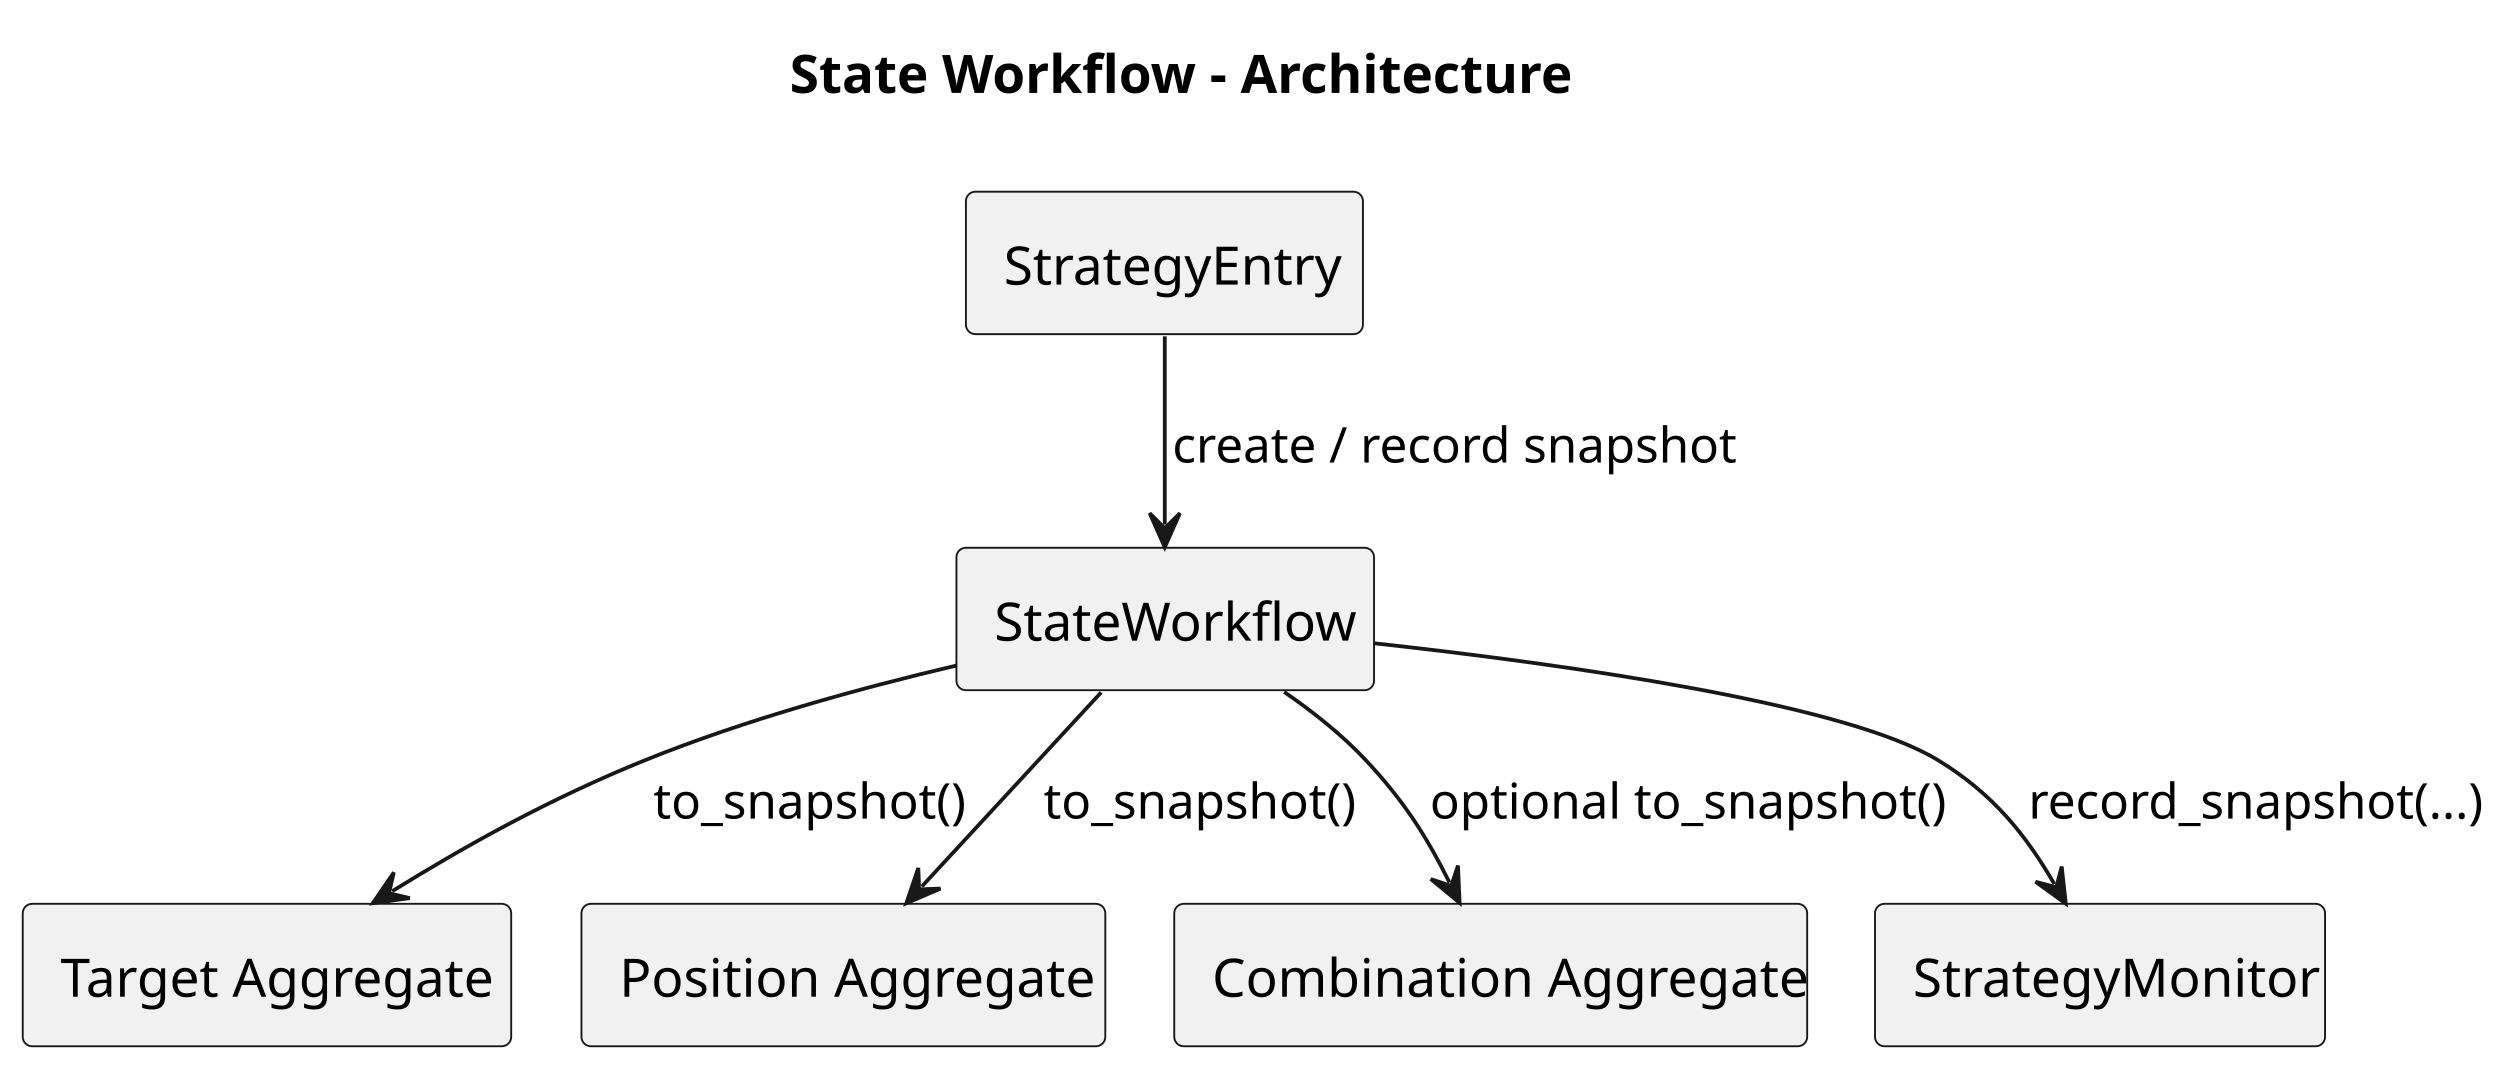
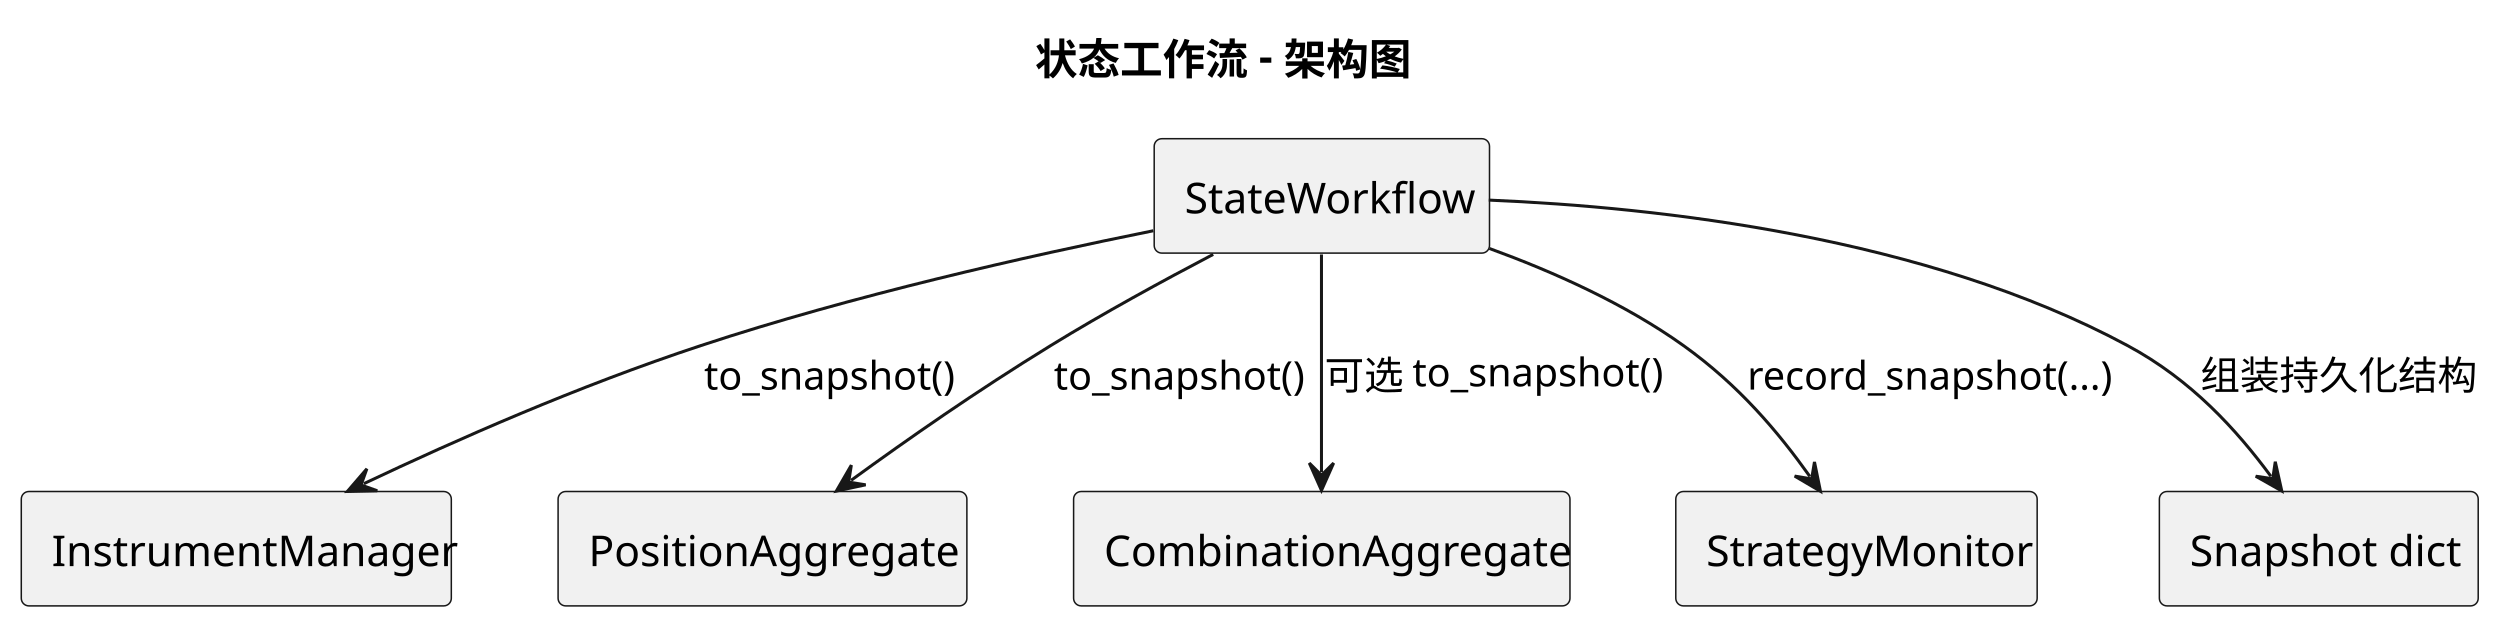
- <svg xmlns="http://www.w3.org/2000/svg" contentStyleType="text/css" data-diagram-type="DESCRIPTION" height="282px" preserveAspectRatio="none" style="width:660px;height:282px;background:#FFFFFF;" version="1.1" viewBox="0 0 660 282" width="660px" zoomAndPan="magnify">
+ <svg xmlns="http://www.w3.org/2000/svg" contentStyleType="text/css" data-diagram-type="DESCRIPTION" height="205px" preserveAspectRatio="none" style="width:822px;height:205px;background:#FFFFFF;" version="1.1" viewBox="0 0 822 205" width="822px" zoomAndPan="magnify">
  <defs />
  <g>
    <g class="title" data-source-line="1">
-       <text fill="#000000" font-family="sans-serif" font-size="14" font-weight="bold" lengthAdjust="spacing" textLength="196.027" x="208.486" y="24.533">State Workflow - Architecture</text>
+       <text fill="#000000" font-family="sans-serif" font-size="14" font-weight="bold" lengthAdjust="spacing" textLength="127.941" x="340.279" y="24.533">状态工作流 - 架构图</text>
    </g>
-     <g class="entity" data-qualified-name="entry" data-source-line="6" id="ent0002">
-       <rect fill="#F1F1F1" height="37.609" rx="2.5" ry="2.5" style="stroke:#181818;stroke-width:0.5;" width="104.814" x="255" y="50.609" />
-       <text fill="#000000" font-family="sans-serif" font-size="14" lengthAdjust="spacing" textLength="84.814" x="265" y="75.143">StrategyEntry</text>
+     <g class="entity" data-qualified-name="Workflow" data-source-line="5" id="ent0002">
+       <rect fill="#F1F1F1" height="37.609" rx="2.5" ry="2.5" style="stroke:#181818;stroke-width:0.5;" width="110.248" x="379.5" y="45.609" />
+       <text fill="#000000" font-family="sans-serif" font-size="14" lengthAdjust="spacing" textLength="90.248" x="389.5" y="70.143">StateWorkflow</text>
    </g>
-     <g class="entity" data-qualified-name="workflow" data-source-line="7" id="ent0003">
-       <rect fill="#F1F1F1" height="37.609" rx="2.5" ry="2.5" style="stroke:#181818;stroke-width:0.5;" width="110.248" x="252.5" y="144.609" />
-       <text fill="#000000" font-family="sans-serif" font-size="14" lengthAdjust="spacing" textLength="90.248" x="262.5" y="169.143">StateWorkflow</text>
+     <g class="entity" data-qualified-name="Instrument" data-source-line="6" id="ent0003">
+       <rect fill="#F1F1F1" height="37.609" rx="2.5" ry="2.5" style="stroke:#181818;stroke-width:0.5;" width="141.393" x="7" y="161.609" />
+       <text fill="#000000" font-family="sans-serif" font-size="14" lengthAdjust="spacing" textLength="121.393" x="17" y="186.143">InstrumentManager</text>
    </g>
-     <g class="entity" data-qualified-name="target" data-source-line="8" id="ent0004">
-       <rect fill="#F1F1F1" height="37.609" rx="2.5" ry="2.5" style="stroke:#181818;stroke-width:0.5;" width="128.958" x="6" y="238.609" />
-       <text fill="#000000" font-family="sans-serif" font-size="14" lengthAdjust="spacing" textLength="108.958" x="16" y="263.143">Target Aggregate</text>
+     <g class="entity" data-qualified-name="Position" data-source-line="7" id="ent0004">
+       <rect fill="#F1F1F1" height="37.609" rx="2.5" ry="2.5" style="stroke:#181818;stroke-width:0.5;" width="134.413" x="183.5" y="161.609" />
+       <text fill="#000000" font-family="sans-serif" font-size="14" lengthAdjust="spacing" textLength="114.413" x="193.5" y="186.143">PositionAggregate</text>
    </g>
-     <g class="entity" data-qualified-name="positions" data-source-line="9" id="ent0005">
-       <rect fill="#F1F1F1" height="37.609" rx="2.5" ry="2.5" style="stroke:#181818;stroke-width:0.5;" width="138.303" x="153.5" y="238.609" />
-       <text fill="#000000" font-family="sans-serif" font-size="14" lengthAdjust="spacing" textLength="118.303" x="163.5" y="263.143">Position Aggregate</text>
+     <g class="entity" data-qualified-name="Combination" data-source-line="8" id="ent0005">
+       <rect fill="#F1F1F1" height="37.609" rx="2.5" ry="2.5" style="stroke:#181818;stroke-width:0.5;" width="163.206" x="353" y="161.609" />
+       <text fill="#000000" font-family="sans-serif" font-size="14" lengthAdjust="spacing" textLength="143.206" x="363" y="186.143">CombinationAggregate</text>
    </g>
-     <g class="entity" data-qualified-name="combinations" data-source-line="10" id="ent0006">
-       <rect fill="#F1F1F1" height="37.609" rx="2.5" ry="2.5" style="stroke:#181818;stroke-width:0.5;" width="167.096" x="310" y="238.609" />
-       <text fill="#000000" font-family="sans-serif" font-size="14" lengthAdjust="spacing" textLength="147.096" x="320" y="263.143">Combination Aggregate</text>
+     <g class="entity" data-qualified-name="Monitor" data-source-line="9" id="ent0006">
+       <rect fill="#F1F1F1" height="37.609" rx="2.5" ry="2.5" style="stroke:#181818;stroke-width:0.5;" width="118.82" x="551" y="161.609" />
+       <text fill="#000000" font-family="sans-serif" font-size="14" lengthAdjust="spacing" textLength="98.82" x="561" y="186.143">StrategyMonitor</text>
    </g>
-     <g class="entity" data-qualified-name="monitor" data-source-line="11" id="ent0007">
-       <rect fill="#F1F1F1" height="37.609" rx="2.5" ry="2.5" style="stroke:#181818;stroke-width:0.5;" width="118.82" x="495" y="238.609" />
-       <text fill="#000000" font-family="sans-serif" font-size="14" lengthAdjust="spacing" textLength="98.82" x="505" y="263.143">StrategyMonitor</text>
+     <g class="entity" data-qualified-name="Snapshot" data-source-line="10" id="ent0007">
+       <rect fill="#F1F1F1" height="37.609" rx="2.5" ry="2.5" style="stroke:#181818;stroke-width:0.5;" width="104.834" x="710" y="161.609" />
+       <text fill="#000000" font-family="sans-serif" font-size="14" lengthAdjust="spacing" textLength="84.834" x="720" y="186.143">Snapshot dict</text>
    </g>
-     <g class="link" data-entity-1="ent0002" data-entity-2="ent0003" data-link-type="dependency" id="lnk8">
-       <polygon fill="#181818" points="307.5,144.471,311.5,135.471,307.5,139.471,303.5,135.471,307.5,144.471" style="stroke:#181818;stroke-width:1;" />
-       <path d="M307.5,88.786 C307.5,104.915 307.5,122.353 307.5,138.471" fill="none" style="stroke:#181818;stroke-width:1;" />
-       <text fill="#000000" font-family="sans-serif" font-size="13" lengthAdjust="spacing" textLength="140.188" x="309.5" y="122.105">create / record snapshot</text>
+     <g class="link" data-entity-1="ent0002" data-entity-2="ent0003" data-link-type="dependency" data-source-line="12" id="lnk8">
+       <path d="M379.22,75.869 C337.77,84.219 279.9,97.279 230.5,113.609 C189.71,127.089 150.184,144.573 119.624,159.033" fill="none" id="Workflow-to-Instrument" style="stroke:#181818;stroke-width:1;" />
+       <polygon fill="#181818" points="114.2,161.599,124.046,161.366,118.72,159.461,120.624,154.134,114.2,161.599" style="stroke:#181818;stroke-width:1;" />
+       <text fill="#000000" font-family="sans-serif" font-size="13" lengthAdjust="spacing" textLength="79.492" x="231.5" y="128.105">to_snapshot()</text>
    </g>
-     <g class="link" data-entity-1="ent0003" data-entity-2="ent0004" data-link-type="dependency" id="lnk9">
-       <polygon fill="#181818" points="98.423,238.436,108.182,237.108,102.677,235.808,103.977,230.303,98.423,238.436" style="stroke:#181818;stroke-width:1;" />
-       <path d="M252.466,175.706 C227.034,181.681 196.724,190.022 170.5,200.609 C145.038,210.889 123.072,223.205 103.527,235.282" fill="none" style="stroke:#181818;stroke-width:1;" />
-       <text fill="#000000" font-family="sans-serif" font-size="13" lengthAdjust="spacing" textLength="79.492" x="172.5" y="216.105">to_snapshot()</text>
+     <g class="link" data-entity-1="ent0002" data-entity-2="ent0004" data-link-type="dependency" data-source-line="13" id="lnk9">
+       <path d="M398.9,83.639 C382.41,92.279 362.7,103.039 345.5,113.609 C320.86,128.749 298.735,144.213 279.845,157.933" fill="none" id="Workflow-to-Position" style="stroke:#181818;stroke-width:1;" />
+       <polygon fill="#181818" points="274.99,161.459,284.623,159.407,279.036,158.521,279.921,152.934,274.99,161.459" style="stroke:#181818;stroke-width:1;" />
+       <text fill="#000000" font-family="sans-serif" font-size="13" lengthAdjust="spacing" textLength="79.492" x="346.5" y="128.105">to_snapshot()</text>
    </g>
-     <g class="link" data-entity-1="ent0003" data-entity-2="ent0005" data-link-type="dependency" id="lnk10">
-       <polygon fill="#181818" points="239.258,238.471,248.304,234.575,242.651,234.798,242.428,229.146,239.258,238.471" style="stroke:#181818;stroke-width:1;" />
-       <path d="M290.707,182.786 C275.805,198.915 258.221,217.946 243.33,234.064" fill="none" style="stroke:#181818;stroke-width:1;" />
-       <text fill="#000000" font-family="sans-serif" font-size="13" lengthAdjust="spacing" textLength="79.492" x="275.5" y="216.105">to_snapshot()</text>
+     <g class="link" data-entity-1="ent0002" data-entity-2="ent0005" data-link-type="dependency" data-source-line="14" id="lnk10">
+       <path d="M434.5,83.669 C434.5,104.889 434.5,133.909 434.5,155.249" fill="none" id="Workflow-to-Combination" style="stroke:#181818;stroke-width:1;" />
+       <polygon fill="#181818" points="434.5,161.249,438.5,152.249,434.5,156.249,430.5,152.249,434.5,161.249" style="stroke:#181818;stroke-width:1;" />
+       <text fill="#000000" font-family="sans-serif" font-size="13" lengthAdjust="spacing" textLength="109.103" x="435.5" y="128.105">可选 to_snapshot()</text>
    </g>
-     <g class="link" data-entity-1="ent0003" data-entity-2="ent0006" data-link-type="dependency" id="lnk11">
-       <polygon fill="#181818" points="385.337,238.351,384.906,228.512,383.108,233.876,377.744,232.078,385.337,238.351" style="stroke:#181818;stroke-width:1;" />
-       <path d="M339.023,182.674 C346.58,187.872 354.261,193.956 360.5,200.609 C370.921,211.722 376.854,221.316 382.662,232.981" fill="none" style="stroke:#181818;stroke-width:1;" />
-       <text fill="#000000" font-family="sans-serif" font-size="13" lengthAdjust="spacing" textLength="128.642" x="377.5" y="216.105">optional to_snapshot()</text>
+     <g class="link" data-entity-1="ent0002" data-entity-2="ent0007" data-link-type="dependency" data-source-line="15" id="lnk11">
+       <path d="M489.51,65.789 C545.49,68.139 633.22,77.919 699.5,113.609 C720.7,125.019 735.358,141.328 746.678,156.608" fill="none" id="Workflow-to-Snapshot" style="stroke:#181818;stroke-width:1;" />
+       <polygon fill="#181818" points="750.25,161.429,748.107,151.817,747.274,157.412,741.678,156.579,750.25,161.429" style="stroke:#181818;stroke-width:1;" />
+       <text fill="#000000" font-family="sans-serif" font-size="13" lengthAdjust="spacing" textLength="91" x="723.5" y="128.105">组装持久化结构</text>
    </g>
-     <g class="link" data-entity-1="ent0003" data-entity-2="ent0007" data-link-type="dependency" id="lnk12">
-       <polygon fill="#181818" points="545.366,238.556,544.293,228.766,542.85,234.235,537.38,232.792,545.366,238.556" style="stroke:#181818;stroke-width:1;" />
-       <path d="M362.641,169.811 C414.281,175.484 487.055,185.779 511.5,200.609 C526.381,209.638 534.964,220.695 542.347,233.371" fill="none" style="stroke:#181818;stroke-width:1;" />
-       <text fill="#000000" font-family="sans-serif" font-size="13" lengthAdjust="spacing" textLength="116.334" x="535.5" y="216.105">record_snapshot(...)</text>
+     <g class="link" data-entity-1="ent0002" data-entity-2="ent0006" data-link-type="dependency" data-source-line="16" id="lnk12">
+       <path d="M489.71,81.699 C510.81,89.379 534.38,99.939 553.5,113.609 C571.85,126.729 584.664,142.056 595.085,156.656" fill="none" id="Workflow-to-Monitor" style="stroke:#181818;stroke-width:1;" />
+       <polygon fill="#181818" points="598.57,161.539,596.597,151.89,595.665,157.47,590.086,156.537,598.57,161.539" style="stroke:#181818;stroke-width:1;" />
+       <text fill="#000000" font-family="sans-serif" font-size="13" lengthAdjust="spacing" textLength="116.334" x="574.5" y="128.105">record_snapshot(...)</text>
    </g>
  </g>
</svg>
